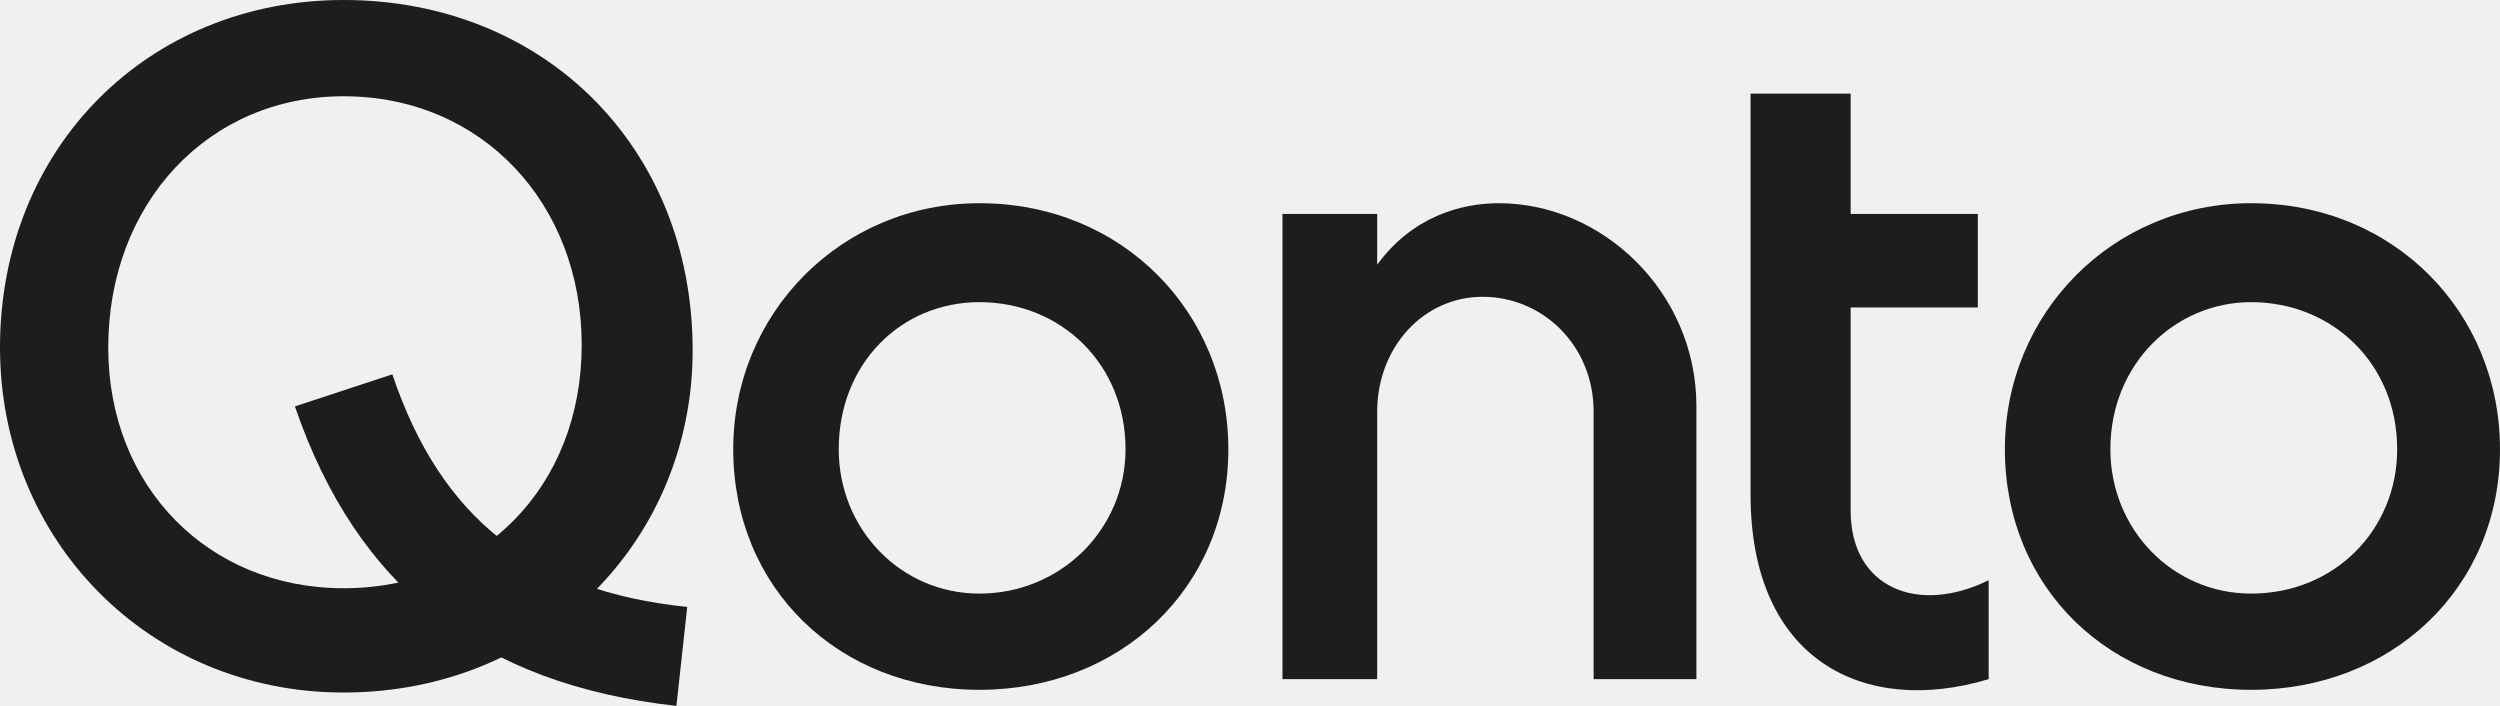
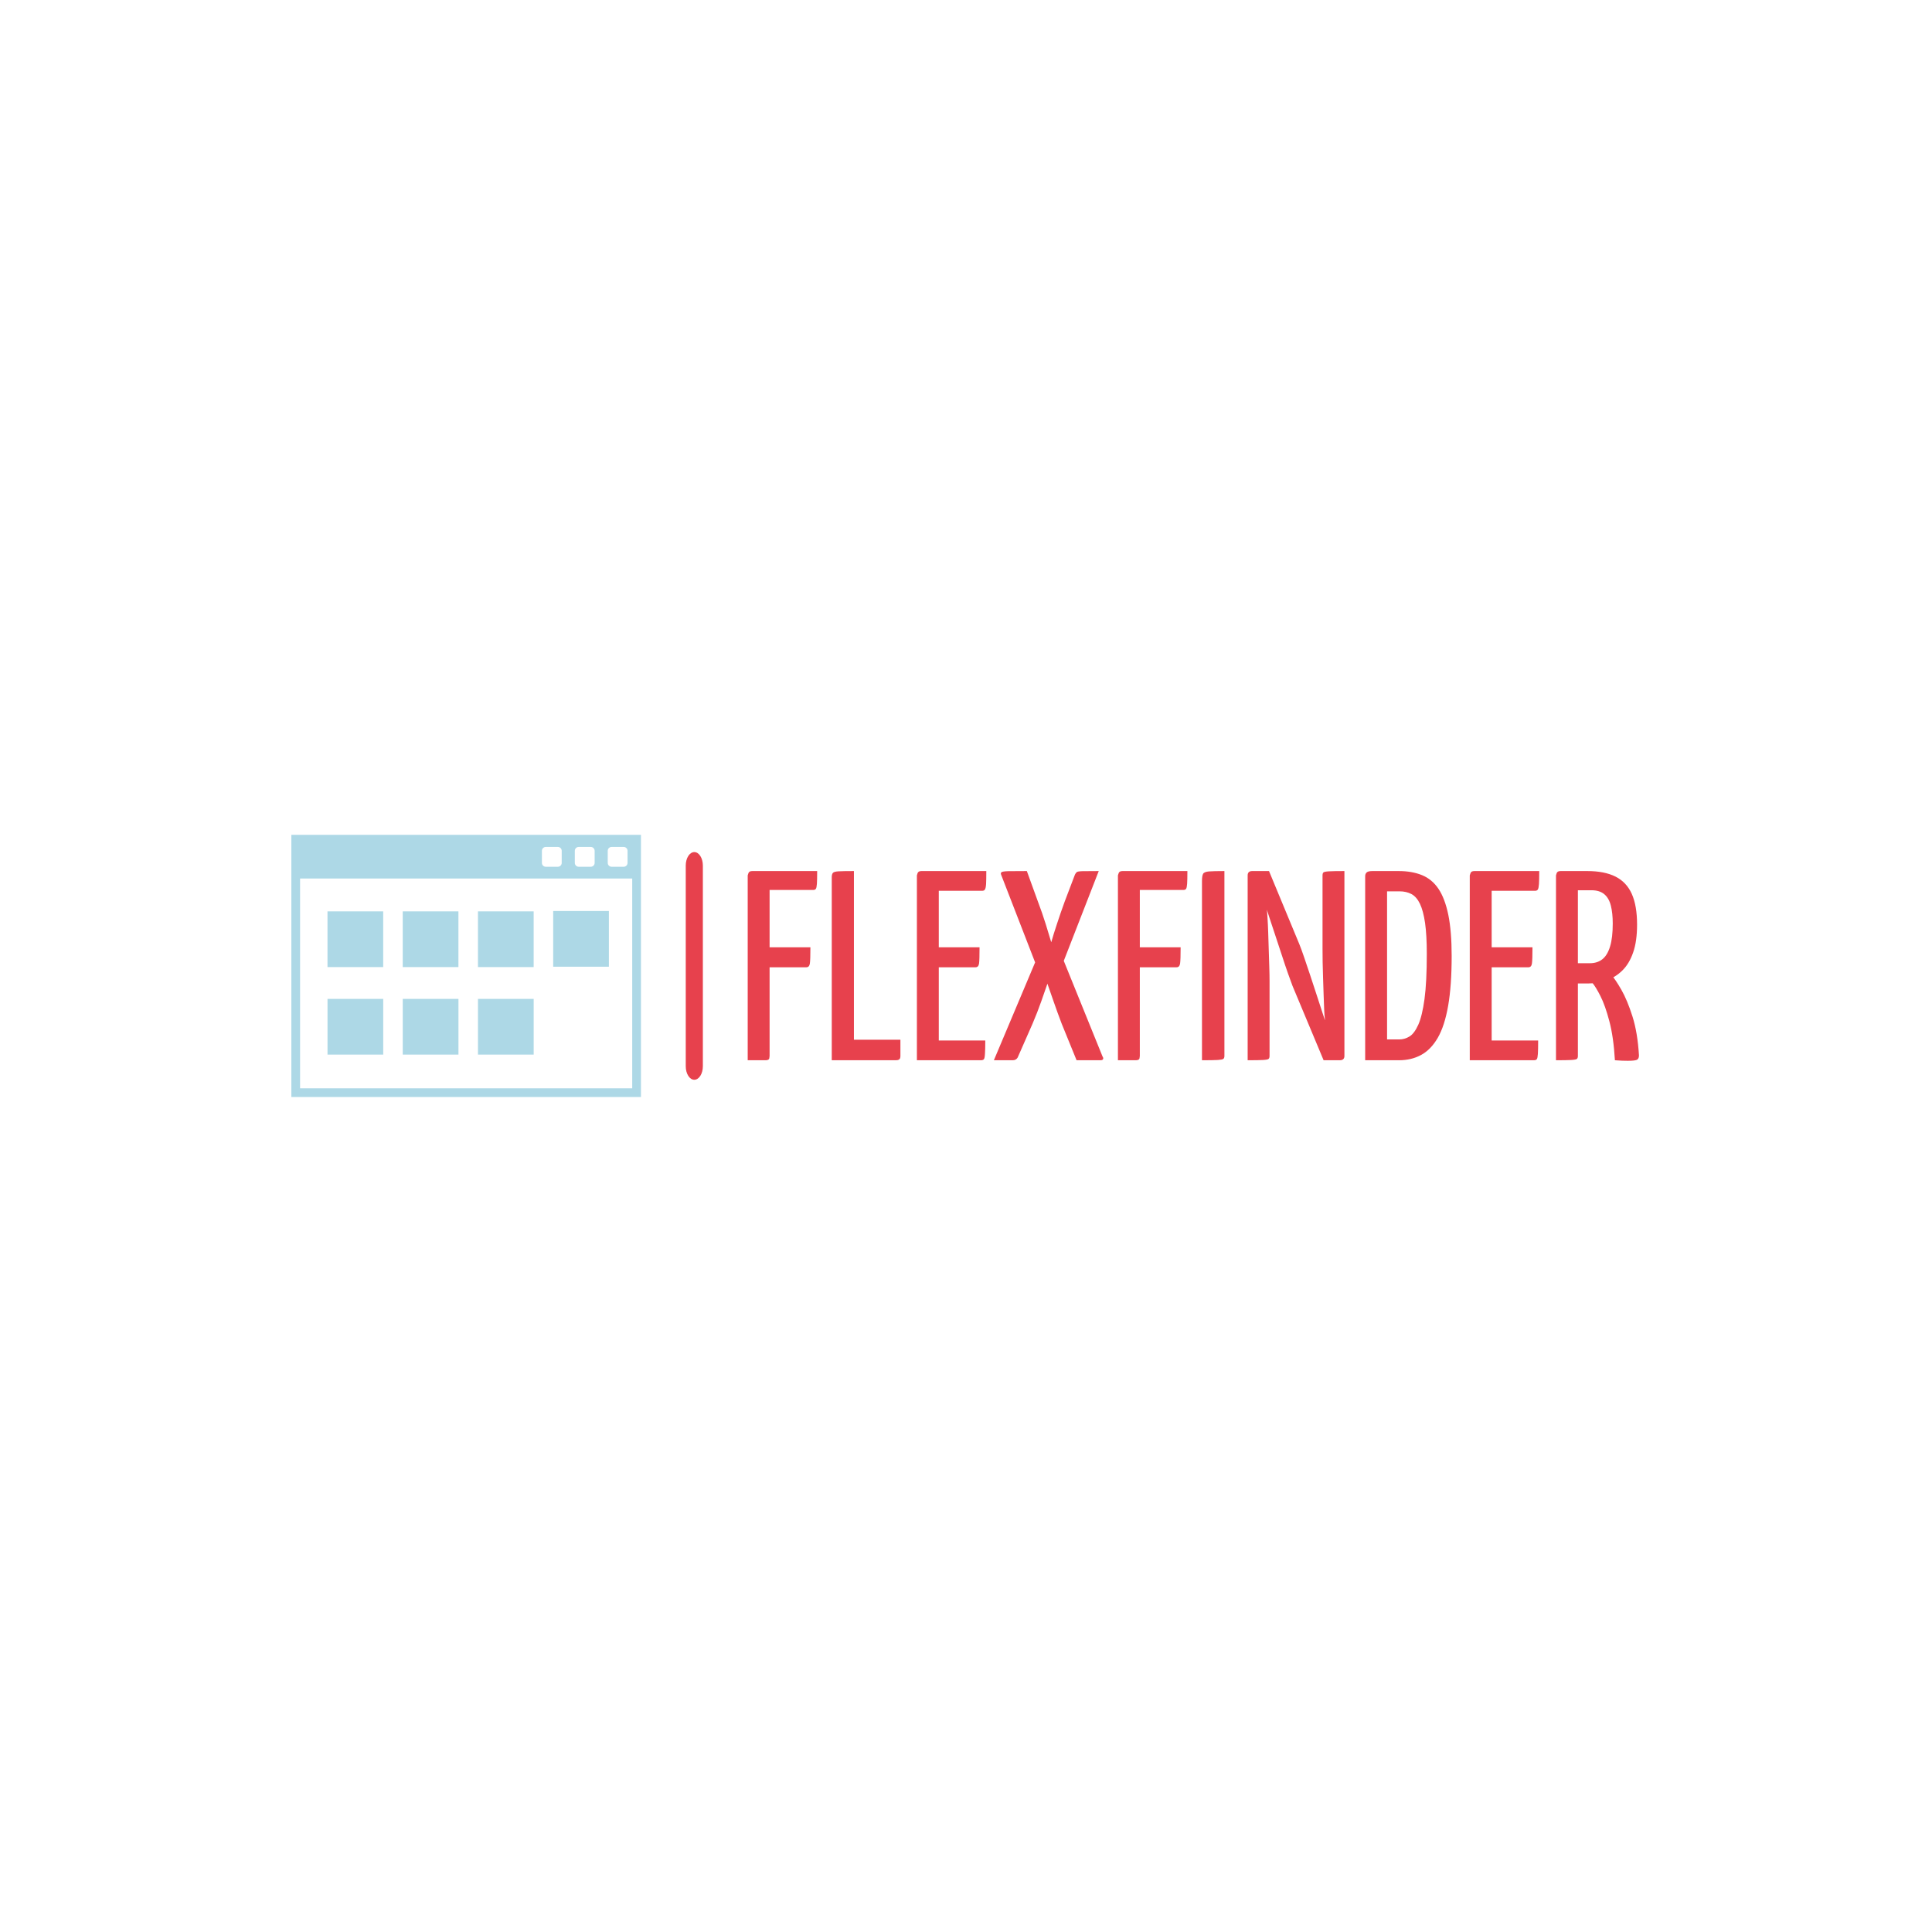
- <svg xmlns="http://www.w3.org/2000/svg" width="85" height="24" viewBox="0 0 85 24" fill="none">
-   <path d="M43.604 23.091H46.824V14C46.824 11.818 48.387 10.091 50.411 10.091C52.435 10.091 54.183 11.727 54.183 14V23.091H57.678V13.818C57.678 9.909 54.459 6.909 50.963 6.909C49.675 6.909 48.019 7.363 46.824 9V7.273H43.604V23.091Z" fill="#1D1D1B" />
-   <path d="M76.537 6.909C71.845 6.909 68.166 10.636 68.166 15.273C68.166 20 71.753 23.454 76.537 23.454C81.32 23.454 85 20 85 15.273C85 10.636 81.412 6.909 76.537 6.909ZM76.537 20.182C73.869 20.182 71.753 18 71.753 15.273C71.753 12.364 73.961 10.273 76.537 10.273C79.297 10.273 81.504 12.364 81.504 15.273C81.504 18 79.389 20.182 76.537 20.182Z" fill="#1D1D1B" />
-   <path d="M67.614 23.091V19.727C65.222 20.909 62.922 20 62.922 17.363V10.454H67.246V7.273H62.922V3.182H59.519V16.818C59.519 22.454 63.382 24.363 67.614 23.091Z" fill="#1D1D1B" />
-   <path d="M33.301 6.909C28.609 6.909 24.93 10.636 24.93 15.273C24.93 20 28.517 23.454 33.301 23.454C38.084 23.454 41.764 20 41.764 15.273C41.764 10.636 38.176 6.909 33.301 6.909ZM33.301 20.182C30.633 20.182 28.517 18 28.517 15.273C28.517 12.364 30.633 10.273 33.301 10.273C36.06 10.273 38.268 12.364 38.268 15.273C38.268 18 36.06 20.182 33.301 20.182Z" fill="#1D1D1B" />
-   <path d="M11.683 0C5.06 0 0 5 0 11.818C0 18.364 5.06 23.546 11.683 23.546C18.49 23.546 23.55 18.364 23.55 11.909C23.55 5 18.49 0 11.683 0ZM11.683 20C7.083 20 3.68 16.546 3.68 11.818C3.68 6.909 7.083 3.273 11.683 3.273C16.375 3.273 19.778 6.909 19.778 11.727C19.778 16.546 16.375 20 11.683 20Z" fill="#1D1D1B" />
-   <path d="M22.998 24C16.374 23.273 12.143 20 10.027 13.818L13.339 12.727C14.995 17.636 18.122 20.091 23.366 20.636L22.998 24Z" fill="#1D1D1B" />
+ <svg xmlns="http://www.w3.org/2000/svg" version="1.1" width="1000" height="1000" viewBox="0 0 1000 1000">
+   <rect width="1000" height="1000" fill="#ffffff" />
+   <g transform="matrix(0.7,0,0,0.7,149.5758,432.0599)">
+     <svg viewBox="0 0 396 77" data-background-color="#ffffff" preserveAspectRatio="xMidYMid meet" height="194" width="1000">
+       <g id="tight-bounds" transform="matrix(1,0,0,1,0.2400002,0.02272105)">
+         <svg viewBox="0 0 395.52 76.955" height="76.955" width="395.52">
+           <g>
+             <svg viewBox="0 0 597.994 116.349" height="76.955" width="395.52">
+               <g>
+                 <rect width="7.592" height="101.027" x="175.007" y="7.661" fill="#e7414d" opacity="1" stroke-width="0" stroke="transparent" fill-opacity="1" class="rect-o-0" data-fill-palette-color="primary" rx="1%" id="o-0" data-palette-color="#e7414d" />
+               </g>
+               <g transform="matrix(1,0,0,1,202.4743,16.08008)">
+                 <svg viewBox="0 0 395.52 84.189" height="84.189" width="395.52">
+                   <g id="textblocktransform">
+                     <svg viewBox="0 0 395.52 84.189" height="84.189" width="395.52" id="textblock">
+                       <g>
+                         <svg viewBox="0 0 395.52 84.189" height="84.189" width="395.52">
+                           <g transform="matrix(1,0,0,1,0,0)">
+                             <svg width="395.52" viewBox="2.2 -35 164.88 35.1" height="84.189" data-palette-color="#e7414d">
+                               <path d="M5.5 0L2.2 0 2.2-34.2Q2.2-34.2 2.33-34.6 2.45-35 3.05-35L3.05-35 15.05-35Q15.05-33.35 15-32.63 14.95-31.9 14.8-31.7 14.65-31.5 14.3-31.5L14.3-31.5 6.25-31.5 6.25-0.8Q6.25-0.8 6.2-0.4 6.15 0 5.5 0L5.5 0ZM13.05-17.2L2.75-17.2 2.75-20.9 13.8-20.9Q13.8-18.6 13.7-17.9 13.6-17.2 13.05-17.2L13.05-17.2ZM29.65 0L17.75 0 17.75-33.85Q17.75-34.4 17.95-34.65 18.15-34.9 19-34.95 19.85-35 21.85-35L21.85-35 21.85-3.8 30.45-3.8 30.45-0.8Q30.45-0.3 30.22-0.15 30 0 29.65 0L29.65 0ZM45.34 0L33.5 0 33.5-34.2Q33.5-34.2 33.62-34.6 33.75-35 34.34-35L34.34-35 46.34-35Q46.34-33.35 46.3-32.6 46.25-31.85 46.09-31.6 45.95-31.35 45.59-31.35L45.59-31.35 37.55-31.35 37.55-3.65 46.15-3.65Q46.15-1.95 46.09-1.18 46.05-0.4 45.9-0.2 45.75 0 45.34 0L45.34 0ZM44.34-17.2L34.05-17.2 34.05-20.9 45.09-20.9Q45.09-18.6 45-17.9 44.9-17.2 44.34-17.2L44.34-17.2ZM51.24 0L47.74 0 55.79-19.1 57.99-20.55Q57.99-20.55 58.37-21.88 58.74-23.2 59.42-25.25 60.09-27.3 60.84-29.35L60.84-29.35 62.74-34.35Q62.89-34.65 63.07-34.8 63.24-34.95 64.14-34.98 65.04-35 67.14-35L67.14-35 59.84-16.25 58.19-15.75Q58.19-15.75 57.72-14.38 57.24-13 56.52-10.93 55.79-8.85 54.89-6.75L54.89-6.75 52.14-0.5Q51.84 0 51.24 0L51.24 0ZM67.44 0L63.04 0 60.29-6.75Q59.49-8.85 58.77-10.93 58.04-13 57.57-14.38 57.09-15.75 57.09-15.75L57.09-15.75 55.74-17.15 49.09-34.3Q48.94-34.65 49.17-34.8 49.39-34.95 50.44-34.98 51.49-35 53.84-35L53.84-35 55.89-29.35Q56.69-27.25 57.32-25.23 57.94-23.2 58.34-21.88 58.74-20.55 58.74-20.55L58.74-20.55 60.14-19.7 67.84-0.7Q68.04-0.4 67.94-0.2 67.84 0 67.44 0L67.44 0ZM73.99 0L70.69 0 70.69-34.2Q70.69-34.2 70.82-34.6 70.94-35 71.54-35L71.54-35 83.54-35Q83.54-33.35 83.49-32.63 83.44-31.9 83.29-31.7 83.14-31.5 82.79-31.5L82.79-31.5 74.74-31.5 74.74-0.8Q74.74-0.8 74.69-0.4 74.64 0 73.99 0L73.99 0ZM81.54-17.2L71.24-17.2 71.24-20.9 82.29-20.9Q82.29-18.6 82.19-17.9 82.09-17.2 81.54-17.2L81.54-17.2ZM86.24 0L86.24 0 86.24-33.15Q86.24-34.1 86.44-34.48 86.64-34.85 87.51-34.93 88.39-35 90.39-35L90.39-35 90.39-0.8Q90.39-0.4 90.19-0.25 89.99-0.1 89.16-0.05 88.34 0 86.24 0ZM111.74 0L108.74 0 102.99-13.75Q102.69-14.55 102.16-16.03 101.64-17.5 101.04-19.35 100.44-21.2 99.81-23.08 99.19-24.95 98.66-26.55 98.14-28.15 97.84-29.13 97.54-30.1 97.54-30.1L97.54-30.1 95.24-32.6 95.54-35 98.64-35 104.24-21.5Q104.59-20.65 105.11-19.13 105.64-17.6 106.24-15.78 106.84-13.95 107.44-12.13 108.04-10.3 108.54-8.75 109.04-7.2 109.36-6.28 109.69-5.35 109.69-5.35L109.69-5.35 112.14-2.4 111.74 0ZM94.69 0L94.69 0 94.69-34.2Q94.69-35 95.54-35L95.54-35 98.74-34.2 98.19-28.35Q98.29-27.65 98.36-26.4 98.44-25.15 98.49-23.63 98.54-22.1 98.59-20.45 98.64-18.8 98.69-17.3 98.74-15.8 98.74-14.65 98.74-13.5 98.74-12.95L98.74-12.95 98.74-0.8Q98.74-0.4 98.56-0.25 98.39-0.1 97.56-0.05 96.74 0 94.69 0ZM111.74 0L111.74 0 108.54-0.8 108.99-7.5Q108.89-8.25 108.84-9.47 108.79-10.7 108.74-12.18 108.69-13.65 108.64-15.2 108.59-16.75 108.56-18.18 108.54-19.6 108.54-20.7 108.54-21.8 108.54-22.4L108.54-22.4 108.54-34.2Q108.54-34.6 108.71-34.75 108.89-34.9 109.74-34.95 110.59-35 112.59-35L112.59-35 112.59-0.8Q112.59 0 111.74 0ZM122.68 0L116.43 0 116.43-34.05Q116.43-34.5 116.71-34.75 116.98-35 117.78-35L117.78-35 122.63-35Q125.08-35 126.93-34.25 128.78-33.5 129.98-31.73 131.18-29.95 131.81-26.9 132.43-23.85 132.43-19.3L132.43-19.3Q132.43-13.8 131.78-10.08 131.13-6.35 129.86-4.15 128.58-1.95 126.78-0.98 124.98 0 122.68 0L122.68 0ZM120.48-31.25L120.48-3.85 122.73-3.85Q123.73-3.85 124.63-4.4 125.53-4.95 126.26-6.58 126.98-8.2 127.41-11.35 127.83-14.5 127.83-19.7L127.83-19.7Q127.83-23.15 127.51-25.4 127.18-27.65 126.56-28.95 125.93-30.25 124.98-30.75 124.03-31.25 122.78-31.25L122.78-31.25 120.48-31.25ZM147.63 0L135.78 0 135.78-34.2Q135.78-34.2 135.91-34.6 136.03-35 136.63-35L136.63-35 148.63-35Q148.63-33.35 148.58-32.6 148.53-31.85 148.38-31.6 148.23-31.35 147.88-31.35L147.88-31.35 139.83-31.35 139.83-3.65 148.43-3.65Q148.43-1.95 148.38-1.18 148.33-0.4 148.18-0.2 148.03 0 147.63 0L147.63 0ZM146.63-17.2L136.33-17.2 136.33-20.9 147.38-20.9Q147.38-18.6 147.28-17.9 147.18-17.2 146.63-17.2L146.63-17.2ZM157.58-14.2L153.13-14.2Q152.38-14.2 152.33-14.45 152.28-14.7 152.28-15.3L152.28-15.3 152.28-34.05Q152.28-34.2 152.3-34.6 152.33-35 152.88-35L152.88-35 157.53-35Q160.68-35 162.73-33.98 164.78-32.95 165.75-30.78 166.73-28.6 166.73-25.1L166.73-25.1Q166.73-22 166-19.93 165.28-17.85 164-16.6 162.73-15.35 161.08-14.78 159.43-14.2 157.58-14.2L157.58-14.2ZM151.73 0L151.73 0 151.73-34.2Q151.73-34.2 151.85-34.6 151.98-35 152.58-35L152.58-35 154.98-35Q155.58-35 155.68-34.6 155.78-34.2 155.78-34.2L155.78-34.2 155.78-0.8Q155.78-0.4 155.6-0.25 155.43-0.1 154.58-0.05 153.73 0 151.73 0ZM165.03 0.1L165.03 0.1Q164.58 0.1 163.95 0.08 163.33 0.05 162.63 0L162.63 0Q162.38-4.3 161.6-7.23 160.83-10.15 159.95-11.88 159.08-13.6 158.43-14.35 157.78-15.1 157.78-15.1L157.78-15.1Q157.78-15.1 157.68-15.4 157.58-15.7 158.08-16L158.08-16 160.28-17.2Q160.88-17.2 161.13-16.75L161.13-16.75Q161.13-16.75 161.93-15.85 162.73-14.95 163.83-13.03 164.93-11.1 165.88-8.1 166.83-5.1 167.08-0.9L167.08-0.9Q167.08-0.35 166.78-0.13 166.48 0.1 165.03 0.1ZM155.68-31.45L155.68-17.95 157.98-17.95Q159.38-17.95 160.3-18.68 161.23-19.4 161.73-21.03 162.23-22.65 162.23-25.3L162.23-25.3Q162.23-27.2 161.88-28.6 161.53-30 160.65-30.73 159.78-31.45 158.28-31.45L158.28-31.45 155.68-31.45Z" opacity="1" transform="matrix(1,0,0,1,0,0)" fill="#e7414d" class="undefined-text-0" data-fill-palette-color="primary" id="text-0" />
+                             </svg>
+                           </g>
+                         </svg>
+                       </g>
+                     </svg>
+                   </g>
+                 </svg>
+               </g>
+               <g>
+                 <svg viewBox="0 0 155.132 116.349" height="116.349" width="155.132">
+                   <g>
+                     <svg version="1.1" x="0" y="0" viewBox="11.291 20 80 60" enable-background="new 0 0 100 100" xml:space="preserve" height="116.349" width="155.132" class="icon-icon-0" data-fill-palette-color="accent" id="icon-0">
+                       <path d="M11.291 20v10 50h80V30 20H11.291zM83.691 23.656c0-0.486 0.395-0.881 0.881-0.881h2.77c0.486 0 0.881 0.395 0.881 0.881v2.771c0 0.486-0.395 0.881-0.881 0.881h-2.77c-0.486 0-0.881-0.395-0.881-0.881V23.656zM76.158 23.656c0-0.486 0.395-0.881 0.881-0.881h2.77c0.486 0 0.883 0.395 0.883 0.881v2.771c0 0.486-0.396 0.881-0.883 0.881h-2.77c-0.486 0-0.881-0.395-0.881-0.881V23.656zM68.625 23.656c0-0.486 0.395-0.881 0.881-0.881h2.771c0.484 0 0.881 0.395 0.881 0.881v2.771c0 0.486-0.396 0.881-0.881 0.881h-2.771c-0.486 0-0.881-0.395-0.881-0.881V23.656zM89.291 78h-76V30h76V78z" fill="#add8e6" data-fill-palette-color="accent" />
+                       <g fill="#add8e6" data-fill-palette-color="accent">
+                         <rect x="19.563" y="37.518" width="12.746" height="12.747" fill="#add8e6" data-fill-palette-color="accent" />
+                         <rect x="36.778" y="37.518" width="12.746" height="12.747" fill="#add8e6" data-fill-palette-color="accent" />
+                         <rect x="53.992" y="37.518" width="12.746" height="12.747" fill="#add8e6" data-fill-palette-color="accent" />
+                         <rect x="71.207" y="37.434" width="12.746" height="12.747" fill="#add8e6" data-fill-palette-color="accent" />
+                         <rect x="19.569" y="57.544" width="12.746" height="12.747" fill="#add8e6" data-fill-palette-color="accent" />
+                         <rect x="36.785" y="57.544" width="12.745" height="12.747" fill="#add8e6" data-fill-palette-color="accent" />
+                         <rect x="53.998" y="57.544" width="12.746" height="12.747" fill="#add8e6" data-fill-palette-color="accent" />
+                       </g>
+                     </svg>
+                   </g>
+                 </svg>
+               </g>
+             </svg>
+           </g>
+           <defs />
+         </svg>
+         <rect width="395.52" height="76.955" fill="none" stroke="none" visibility="hidden" />
+       </g>
+     </svg>
+   </g>
</svg>
